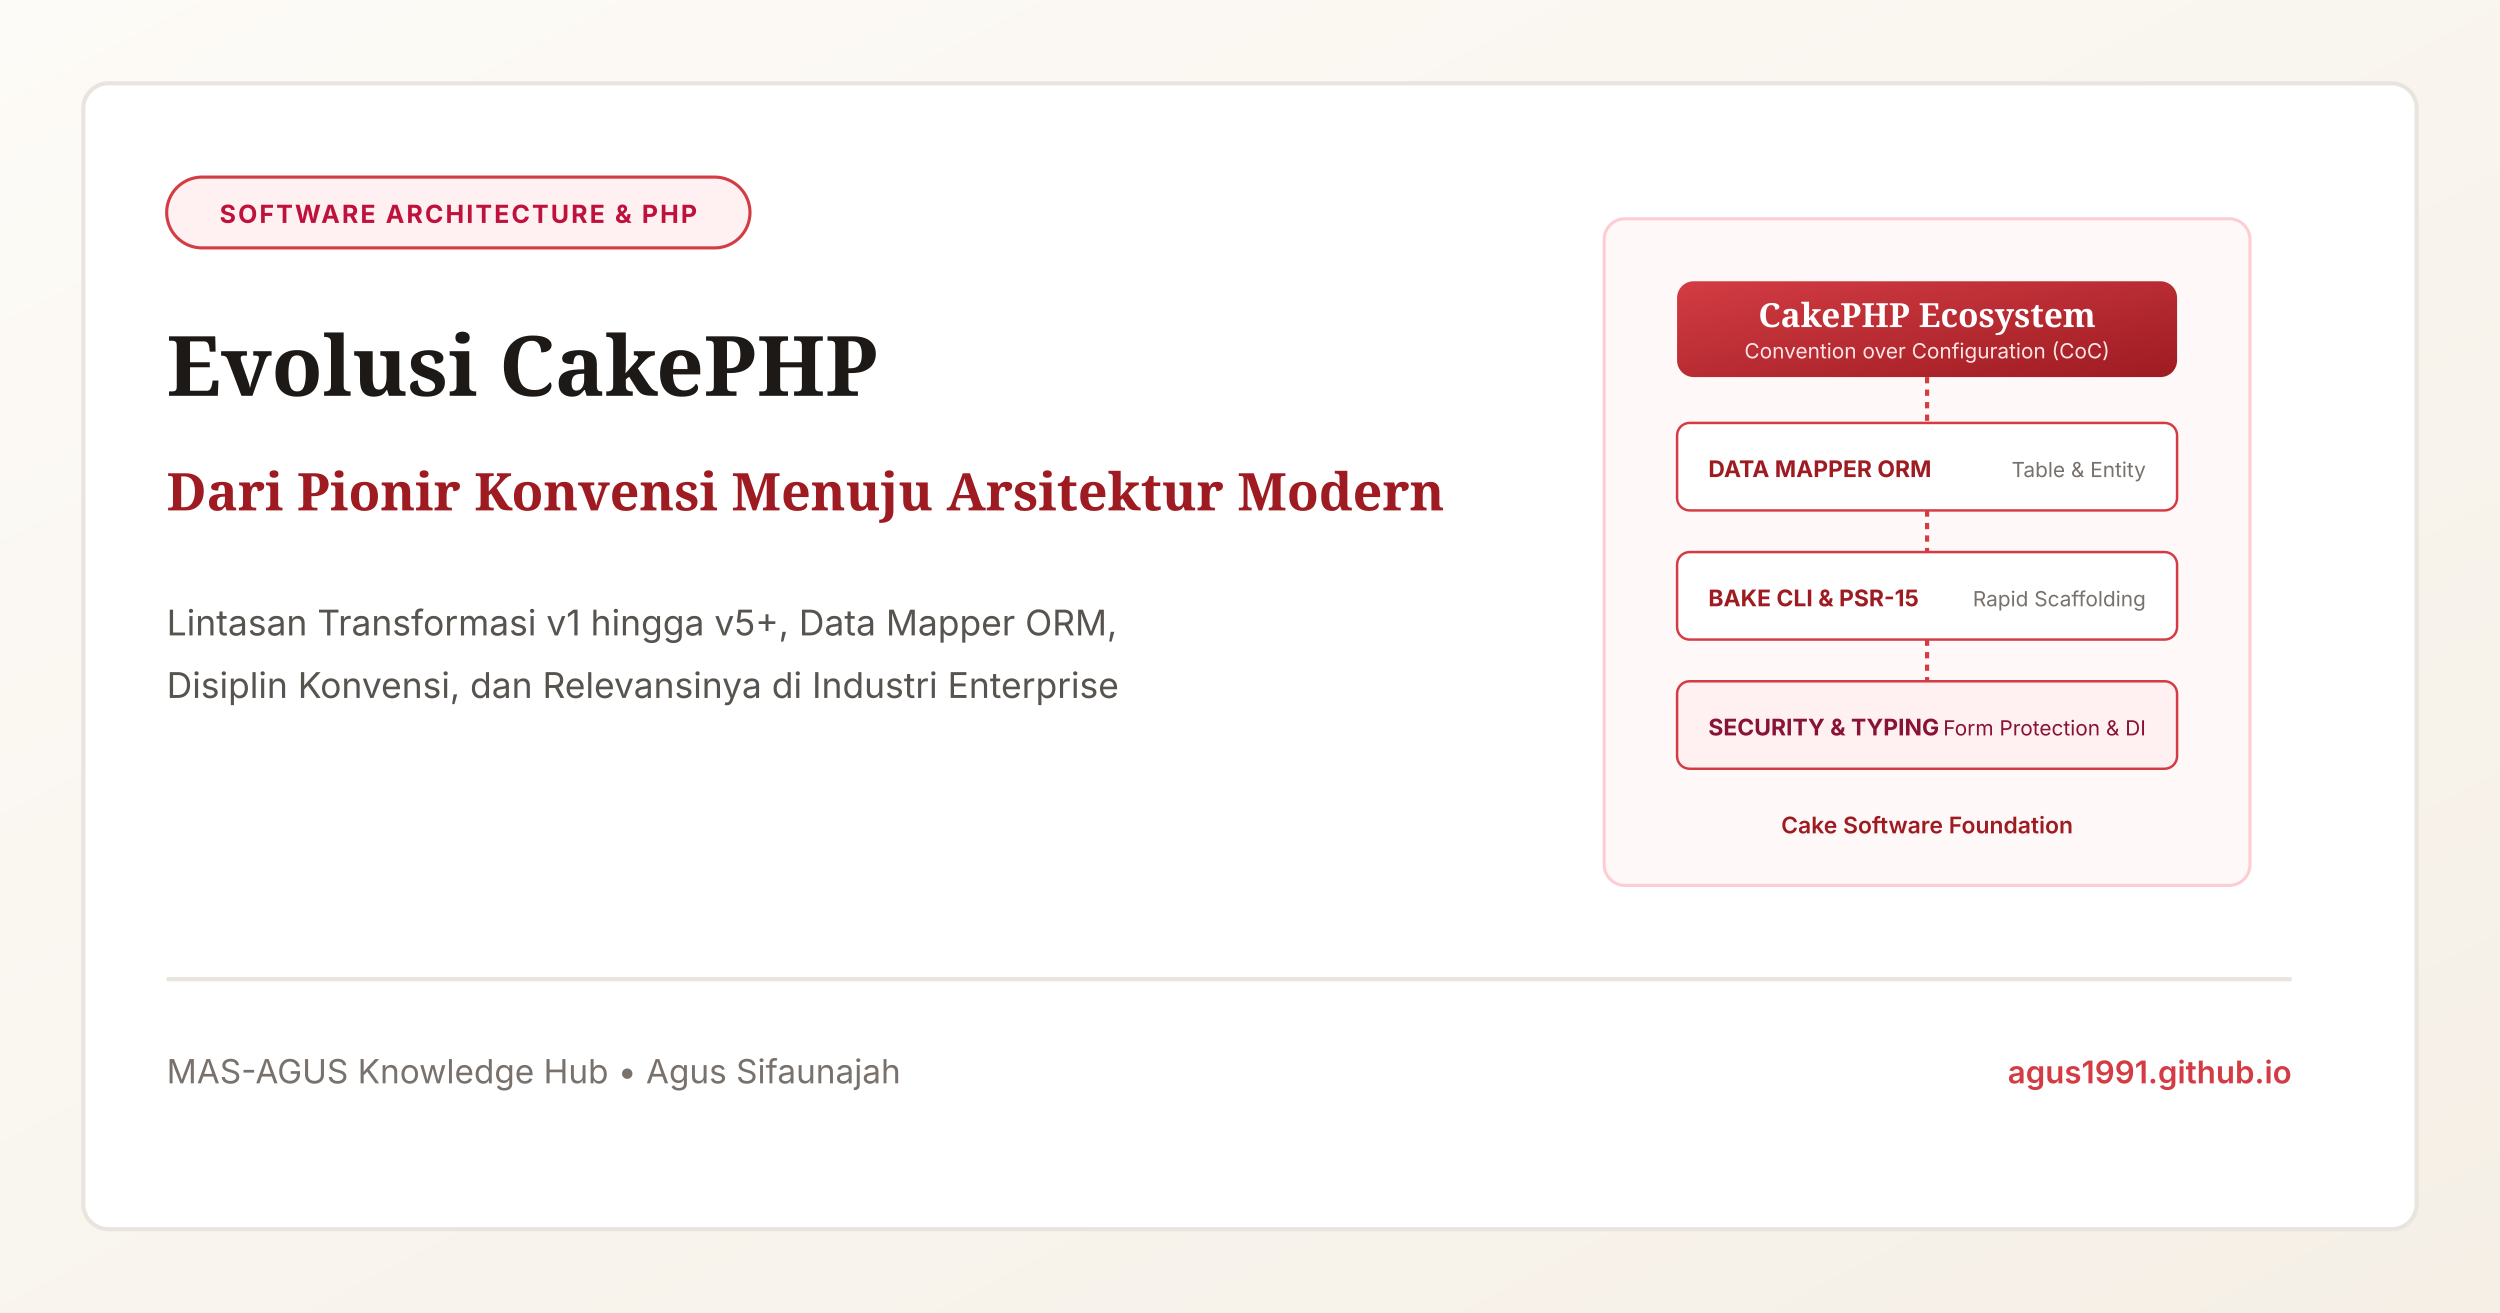
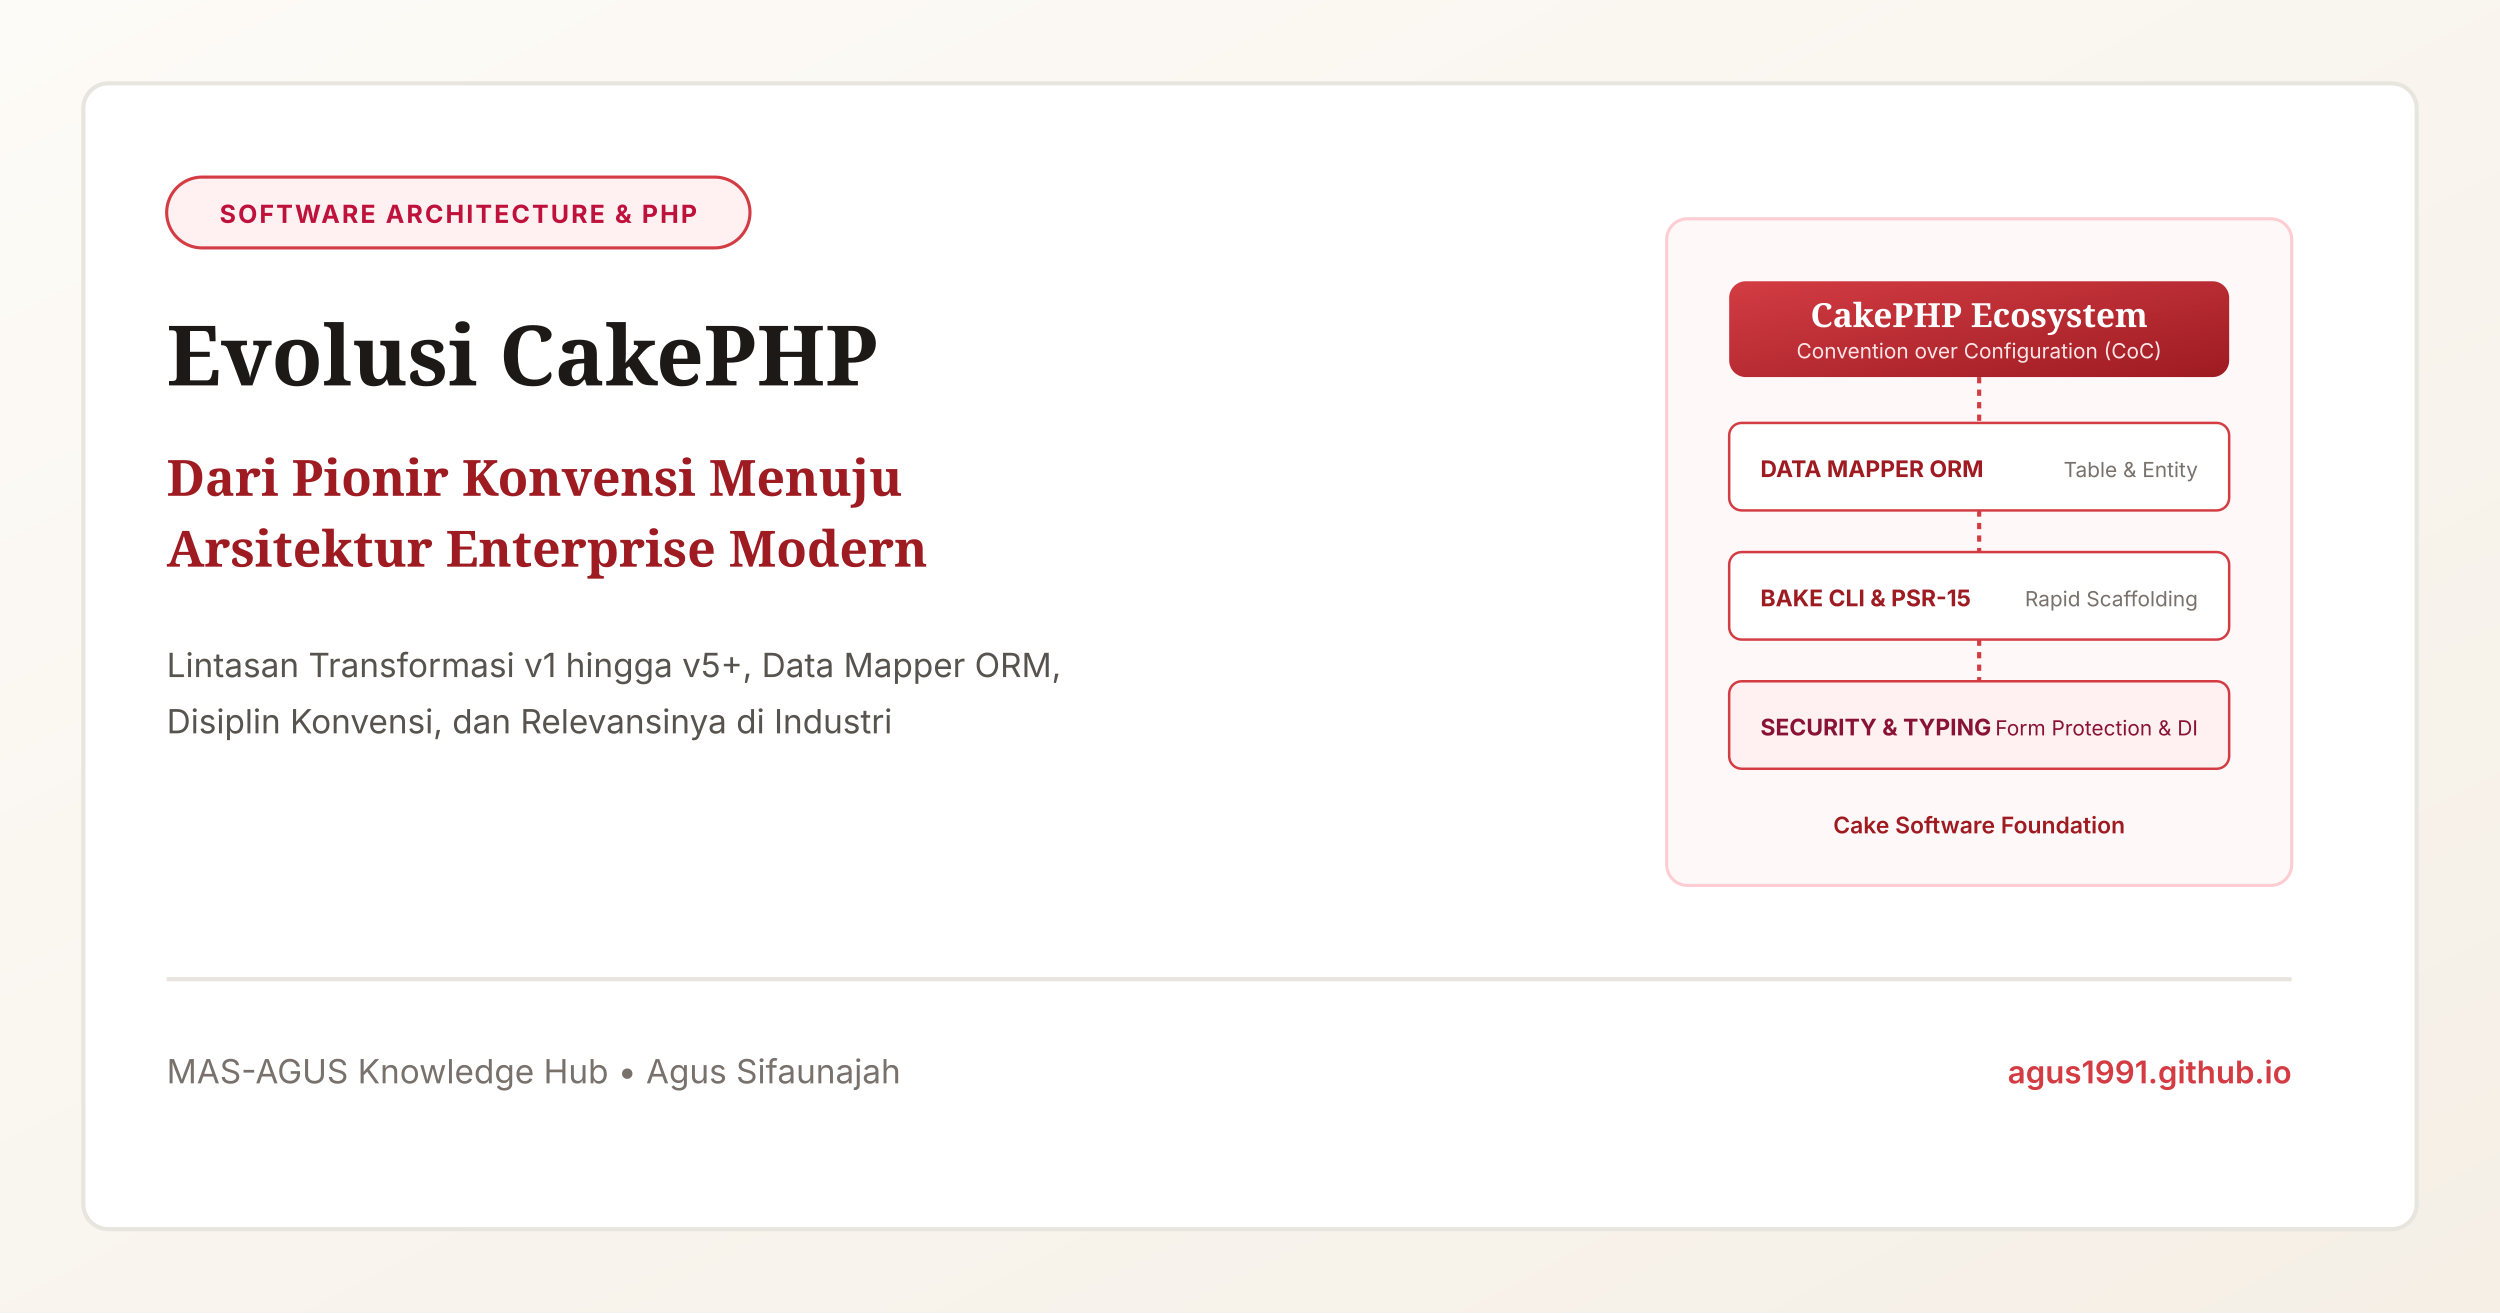
<svg xmlns="http://www.w3.org/2000/svg" viewBox="0 0 1200 630" width="1200" height="630">
  <defs>
    <linearGradient id="bgCake" x1="0%" y1="0%" x2="100%" y2="100%">
      <stop offset="0%" stop-color="#FDFBF7" />
      <stop offset="100%" stop-color="#F5EFE6" />
    </linearGradient>
    <linearGradient id="cakeGrad" x1="0%" y1="0%" x2="100%" y2="100%">
      <stop offset="0%" stop-color="#D33C43" />
      <stop offset="100%" stop-color="#9E1B22" />
    </linearGradient>
  </defs>
  <rect width="1200" height="630" fill="url(#bgCake)" />
  <rect x="40" y="40" width="1120" height="550" rx="12" fill="#FFFFFF" stroke="#E8E5DF" stroke-width="2" />
  <rect x="80" y="85" width="280" height="34" rx="17" fill="#FFF1F2" stroke="#D33C43" stroke-width="1.5" />
  <text x="220" y="107" font-family="Inter, sans-serif" font-size="12" font-weight="700" fill="#BE123C" text-anchor="middle" letter-spacing="1">SOFTWARE ARCHITECTURE &amp; PHP</text>
-   <text x="80" y="190" font-family="Lora, Georgia, serif" font-size="40" font-weight="700" fill="#1C1917">Evolusi CakePHP</text>
-   <text x="80" y="245" font-family="Lora, Georgia, serif" font-size="25" font-weight="600" fill="#9E1B22">Dari Pionir Konvensi Menuju Arsitektur Modern</text>
-   <text x="80" y="305" font-family="Inter, sans-serif" font-size="17" fill="#57534E">Lintasan Transformasi v1 hingga v5+, Data Mapper ORM,</text>
-   <text x="80" y="335" font-family="Inter, sans-serif" font-size="17" fill="#57534E">Disiplin Konvensi, dan Relevansinya di Industri Enterprise</text>
-   <g transform="translate(770, 105)">
-     <rect width="310" height="320" rx="10" fill="#FFF8F8" stroke="#FECDD3" stroke-width="1.5" />
-     <rect x="35" y="30" width="240" height="46" rx="8" fill="url(#cakeGrad)" />
-     <text x="155" y="52" font-family="Lora, Georgia, serif" font-size="16" font-weight="700" fill="#FFFFFF" text-anchor="middle">CakePHP Ecosystem</text>
-     <text x="155" y="67" font-family="Inter, sans-serif" font-size="10" fill="#FFE4E6" text-anchor="middle">Convention over Configuration (CoC)</text>
-     <line x1="155" y1="76" x2="155" y2="98" stroke="#D33C43" stroke-width="2" stroke-dasharray="3,3" />
-     <rect x="35" y="98" width="240" height="42" rx="6" fill="#FFFFFF" stroke="#D33C43" stroke-width="1.2" />
-     <text x="50" y="124" font-family="Inter, sans-serif" font-size="11" font-weight="700" fill="#9E1B22">DATA MAPPER ORM</text>
-     <text x="260" y="124" font-family="Inter, sans-serif" font-size="10" fill="#78716C" text-anchor="end">Table &amp; Entity</text>
-     <line x1="155" y1="140" x2="155" y2="160" stroke="#D33C43" stroke-width="2" stroke-dasharray="3,3" />
-     <rect x="35" y="160" width="240" height="42" rx="6" fill="#FFFFFF" stroke="#D33C43" stroke-width="1.2" />
-     <text x="50" y="186" font-family="Inter, sans-serif" font-size="11" font-weight="700" fill="#9E1B22">BAKE CLI &amp; PSR-15</text>
-     <text x="260" y="186" font-family="Inter, sans-serif" font-size="10" fill="#78716C" text-anchor="end">Rapid Scaffolding</text>
-     <line x1="155" y1="202" x2="155" y2="222" stroke="#D33C43" stroke-width="2" stroke-dasharray="3,3" />
-     <rect x="35" y="222" width="240" height="42" rx="6" fill="#FFF1F2" stroke="#D33C43" stroke-width="1.2" />
-     <text x="50" y="248" font-family="Inter, sans-serif" font-size="11" font-weight="700" fill="#881337">SECURITY &amp; TYPING</text>
-     <text x="260" y="248" font-family="Inter, sans-serif" font-size="10" fill="#881337" text-anchor="end">Form Protection &amp; DI</text>
-     <text x="155" y="295" font-family="Inter, sans-serif" font-size="11" font-weight="600" fill="#9E1B22" text-anchor="middle">Cake Software Foundation</text>
+   <text x="80" y="185" font-family="Lora, Georgia, serif" font-size="40" font-weight="700" fill="#1C1917">Evolusi CakePHP</text>
+   <text x="80" y="238" font-family="Lora, Georgia, serif" font-size="24" font-weight="600" fill="#9E1B22">Dari Pionir Konvensi Menuju</text>
+   <text x="80" y="272" font-family="Lora, Georgia, serif" font-size="24" font-weight="600" fill="#9E1B22">Arsitektur Enterprise Modern</text>
+   <text x="80" y="325" font-family="Inter, sans-serif" font-size="16" fill="#57534E">Lintasan Transformasi v1 hingga v5+, Data Mapper ORM,</text>
+   <text x="80" y="352" font-family="Inter, sans-serif" font-size="16" fill="#57534E">Disiplin Konvensi, dan Relevansinya di Industri</text>
+   <g transform="translate(800, 105)">
+     <rect width="300" height="320" rx="10" fill="#FFF8F8" stroke="#FECDD3" stroke-width="1.5" />
+     <rect x="30" y="30" width="240" height="46" rx="8" fill="url(#cakeGrad)" />
+     <text x="150" y="52" font-family="Lora, Georgia, serif" font-size="16" font-weight="700" fill="#FFFFFF" text-anchor="middle">CakePHP Ecosystem</text>
+     <text x="150" y="67" font-family="Inter, sans-serif" font-size="10" fill="#FFE4E6" text-anchor="middle">Convention over Configuration (CoC)</text>
+     <line x1="150" y1="76" x2="150" y2="98" stroke="#D33C43" stroke-width="2" stroke-dasharray="3,3" />
+     <rect x="30" y="98" width="240" height="42" rx="6" fill="#FFFFFF" stroke="#D33C43" stroke-width="1.2" />
+     <text x="45" y="124" font-family="Inter, sans-serif" font-size="11" font-weight="700" fill="#9E1B22">DATA MAPPER ORM</text>
+     <text x="255" y="124" font-family="Inter, sans-serif" font-size="10" fill="#78716C" text-anchor="end">Table &amp; Entity</text>
+     <line x1="150" y1="140" x2="150" y2="160" stroke="#D33C43" stroke-width="2" stroke-dasharray="3,3" />
+     <rect x="30" y="160" width="240" height="42" rx="6" fill="#FFFFFF" stroke="#D33C43" stroke-width="1.2" />
+     <text x="45" y="186" font-family="Inter, sans-serif" font-size="11" font-weight="700" fill="#9E1B22">BAKE CLI &amp; PSR-15</text>
+     <text x="255" y="186" font-family="Inter, sans-serif" font-size="10" fill="#78716C" text-anchor="end">Rapid Scaffolding</text>
+     <line x1="150" y1="202" x2="150" y2="222" stroke="#D33C43" stroke-width="2" stroke-dasharray="3,3" />
+     <rect x="30" y="222" width="240" height="42" rx="6" fill="#FFF1F2" stroke="#D33C43" stroke-width="1.2" />
+     <text x="45" y="248" font-family="Inter, sans-serif" font-size="11" font-weight="700" fill="#881337">SECURITY &amp; TYPING</text>
+     <text x="255" y="248" font-family="Inter, sans-serif" font-size="10" fill="#881337" text-anchor="end">Form Protection &amp; DI</text>
+     <text x="150" y="295" font-family="Inter, sans-serif" font-size="11" font-weight="600" fill="#9E1B22" text-anchor="middle">Cake Software Foundation</text>
  </g>
  <line x1="80" y1="470" x2="1100" y2="470" stroke="#E8E5DF" stroke-width="2" />
  <text x="80" y="520" font-family="Inter, sans-serif" font-size="16" fill="#78716C">MAS-AGUS Knowledge Hub • Agus Sifaunajah</text>
  <text x="1100" y="520" font-family="Inter, sans-serif" font-size="15" font-weight="600" fill="#D33C43" text-anchor="end">agus1991.github.io</text>
</svg>
